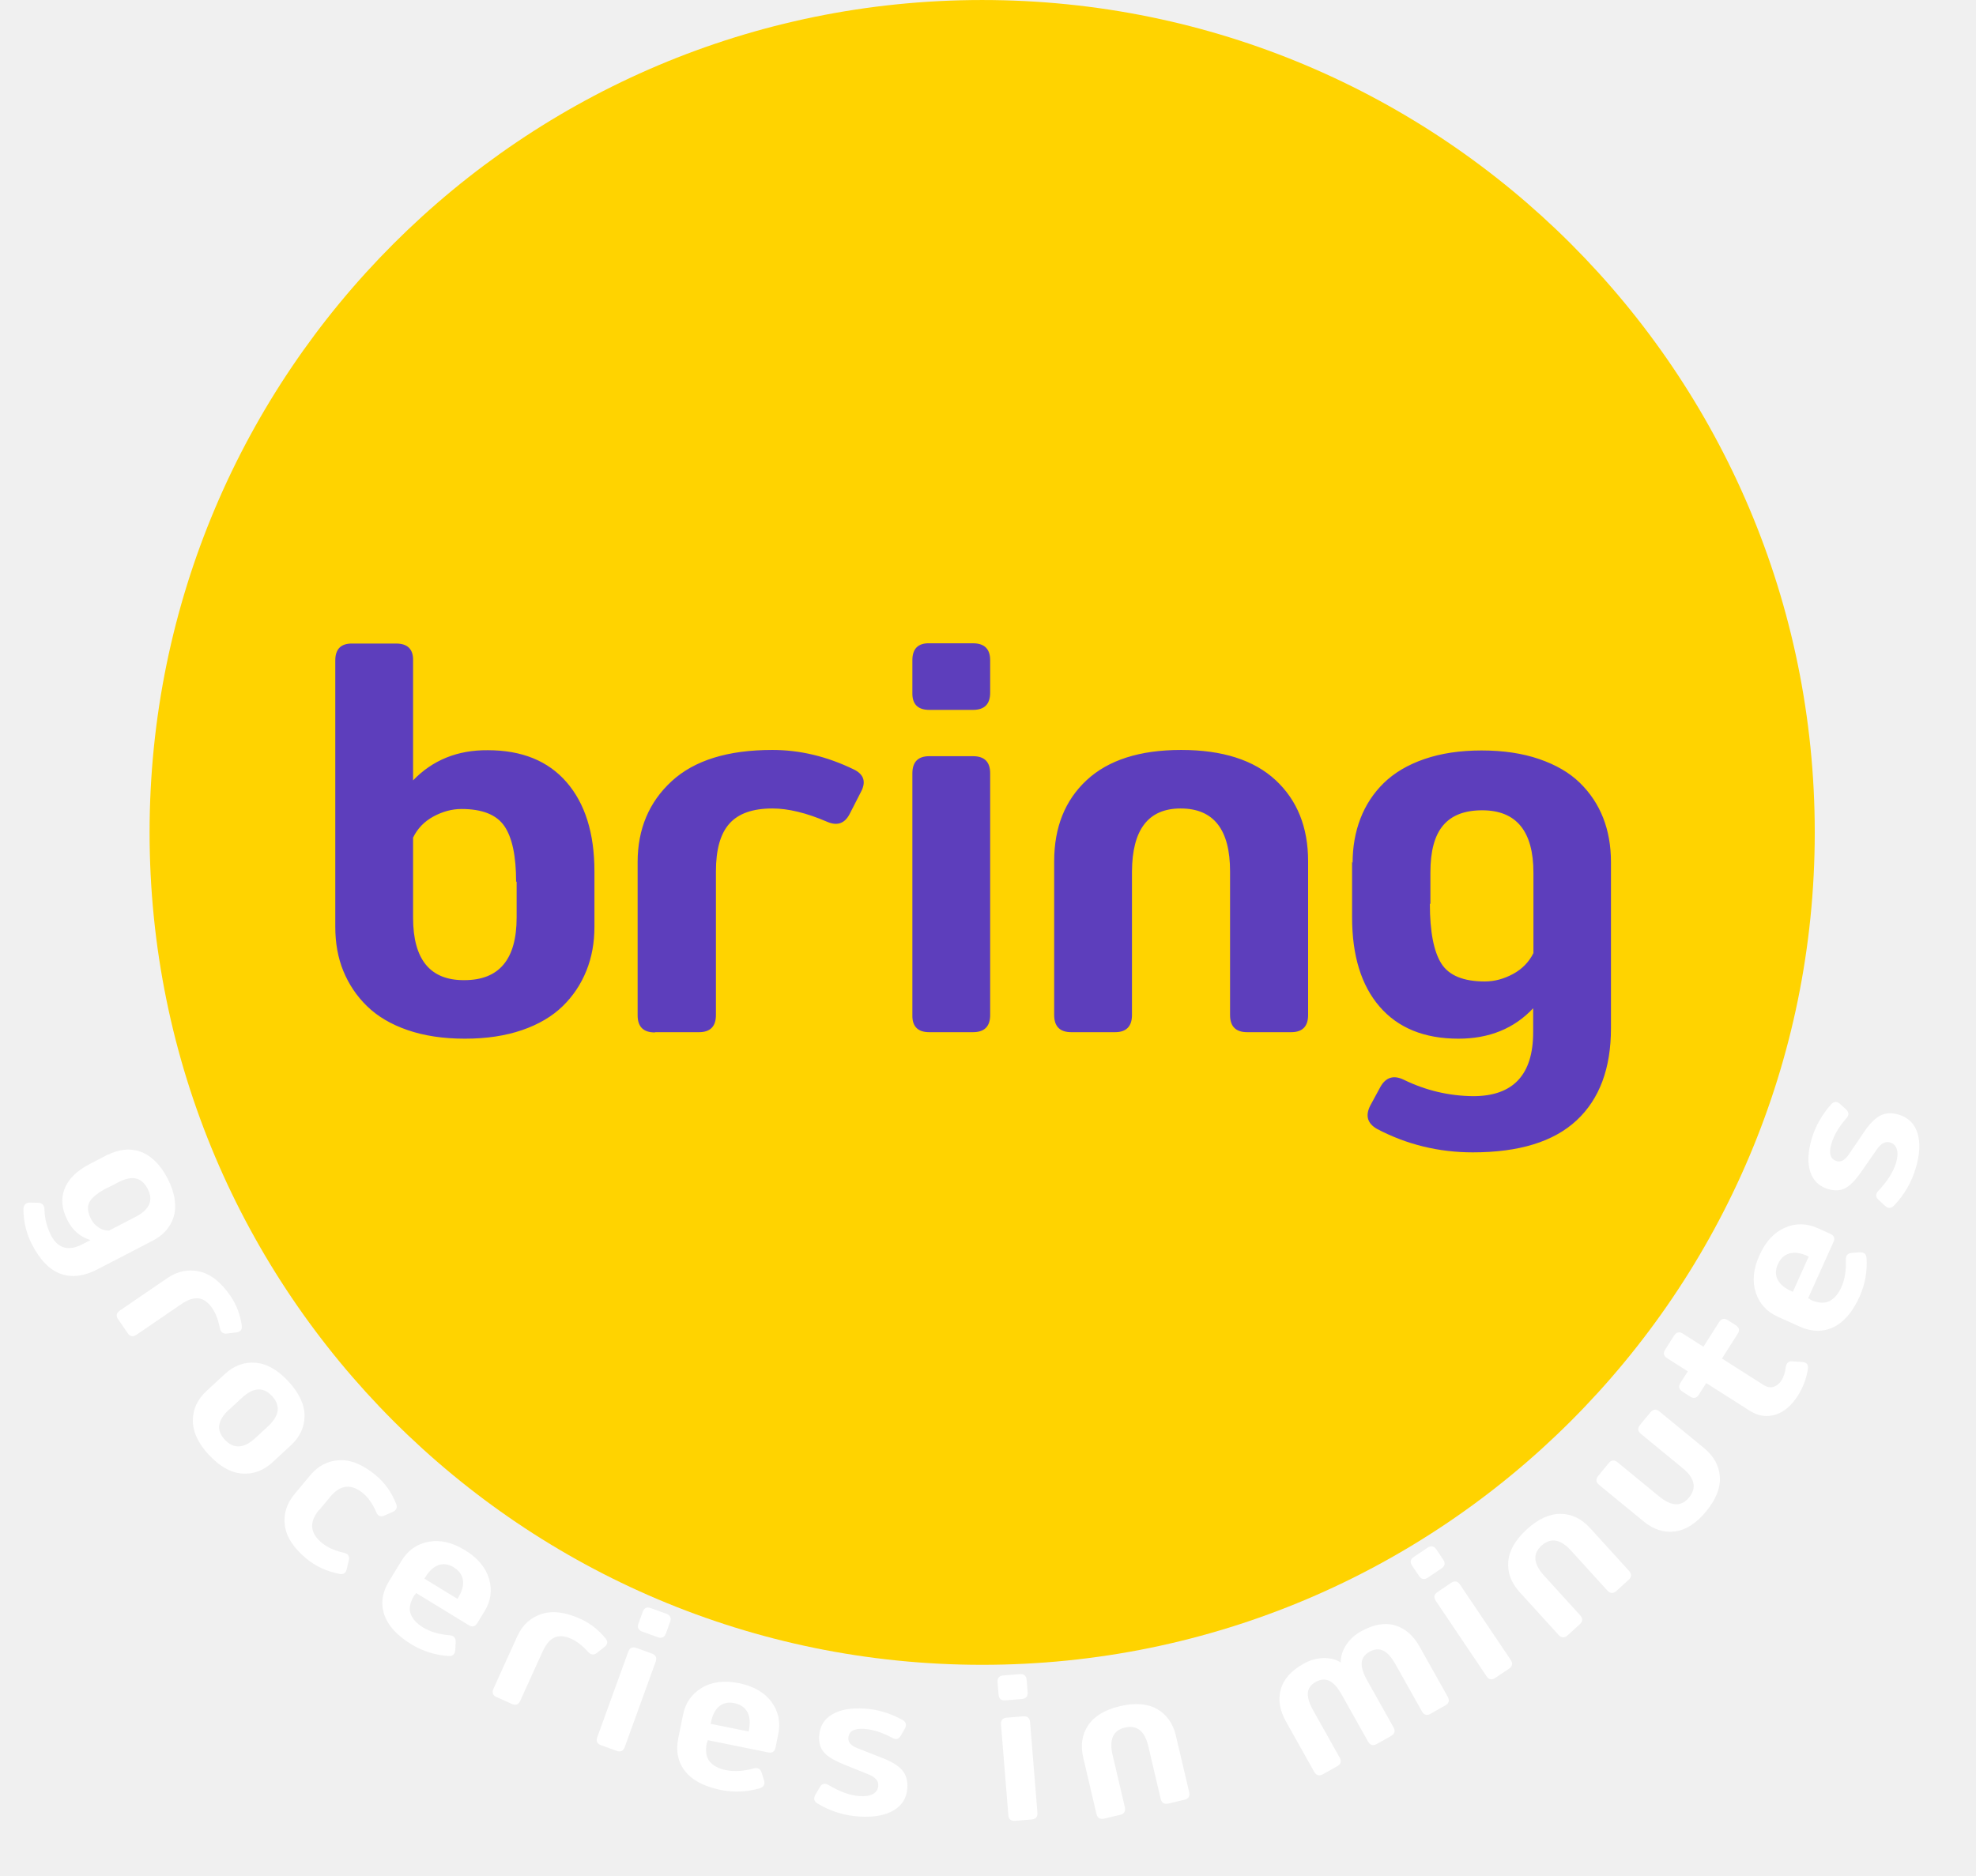
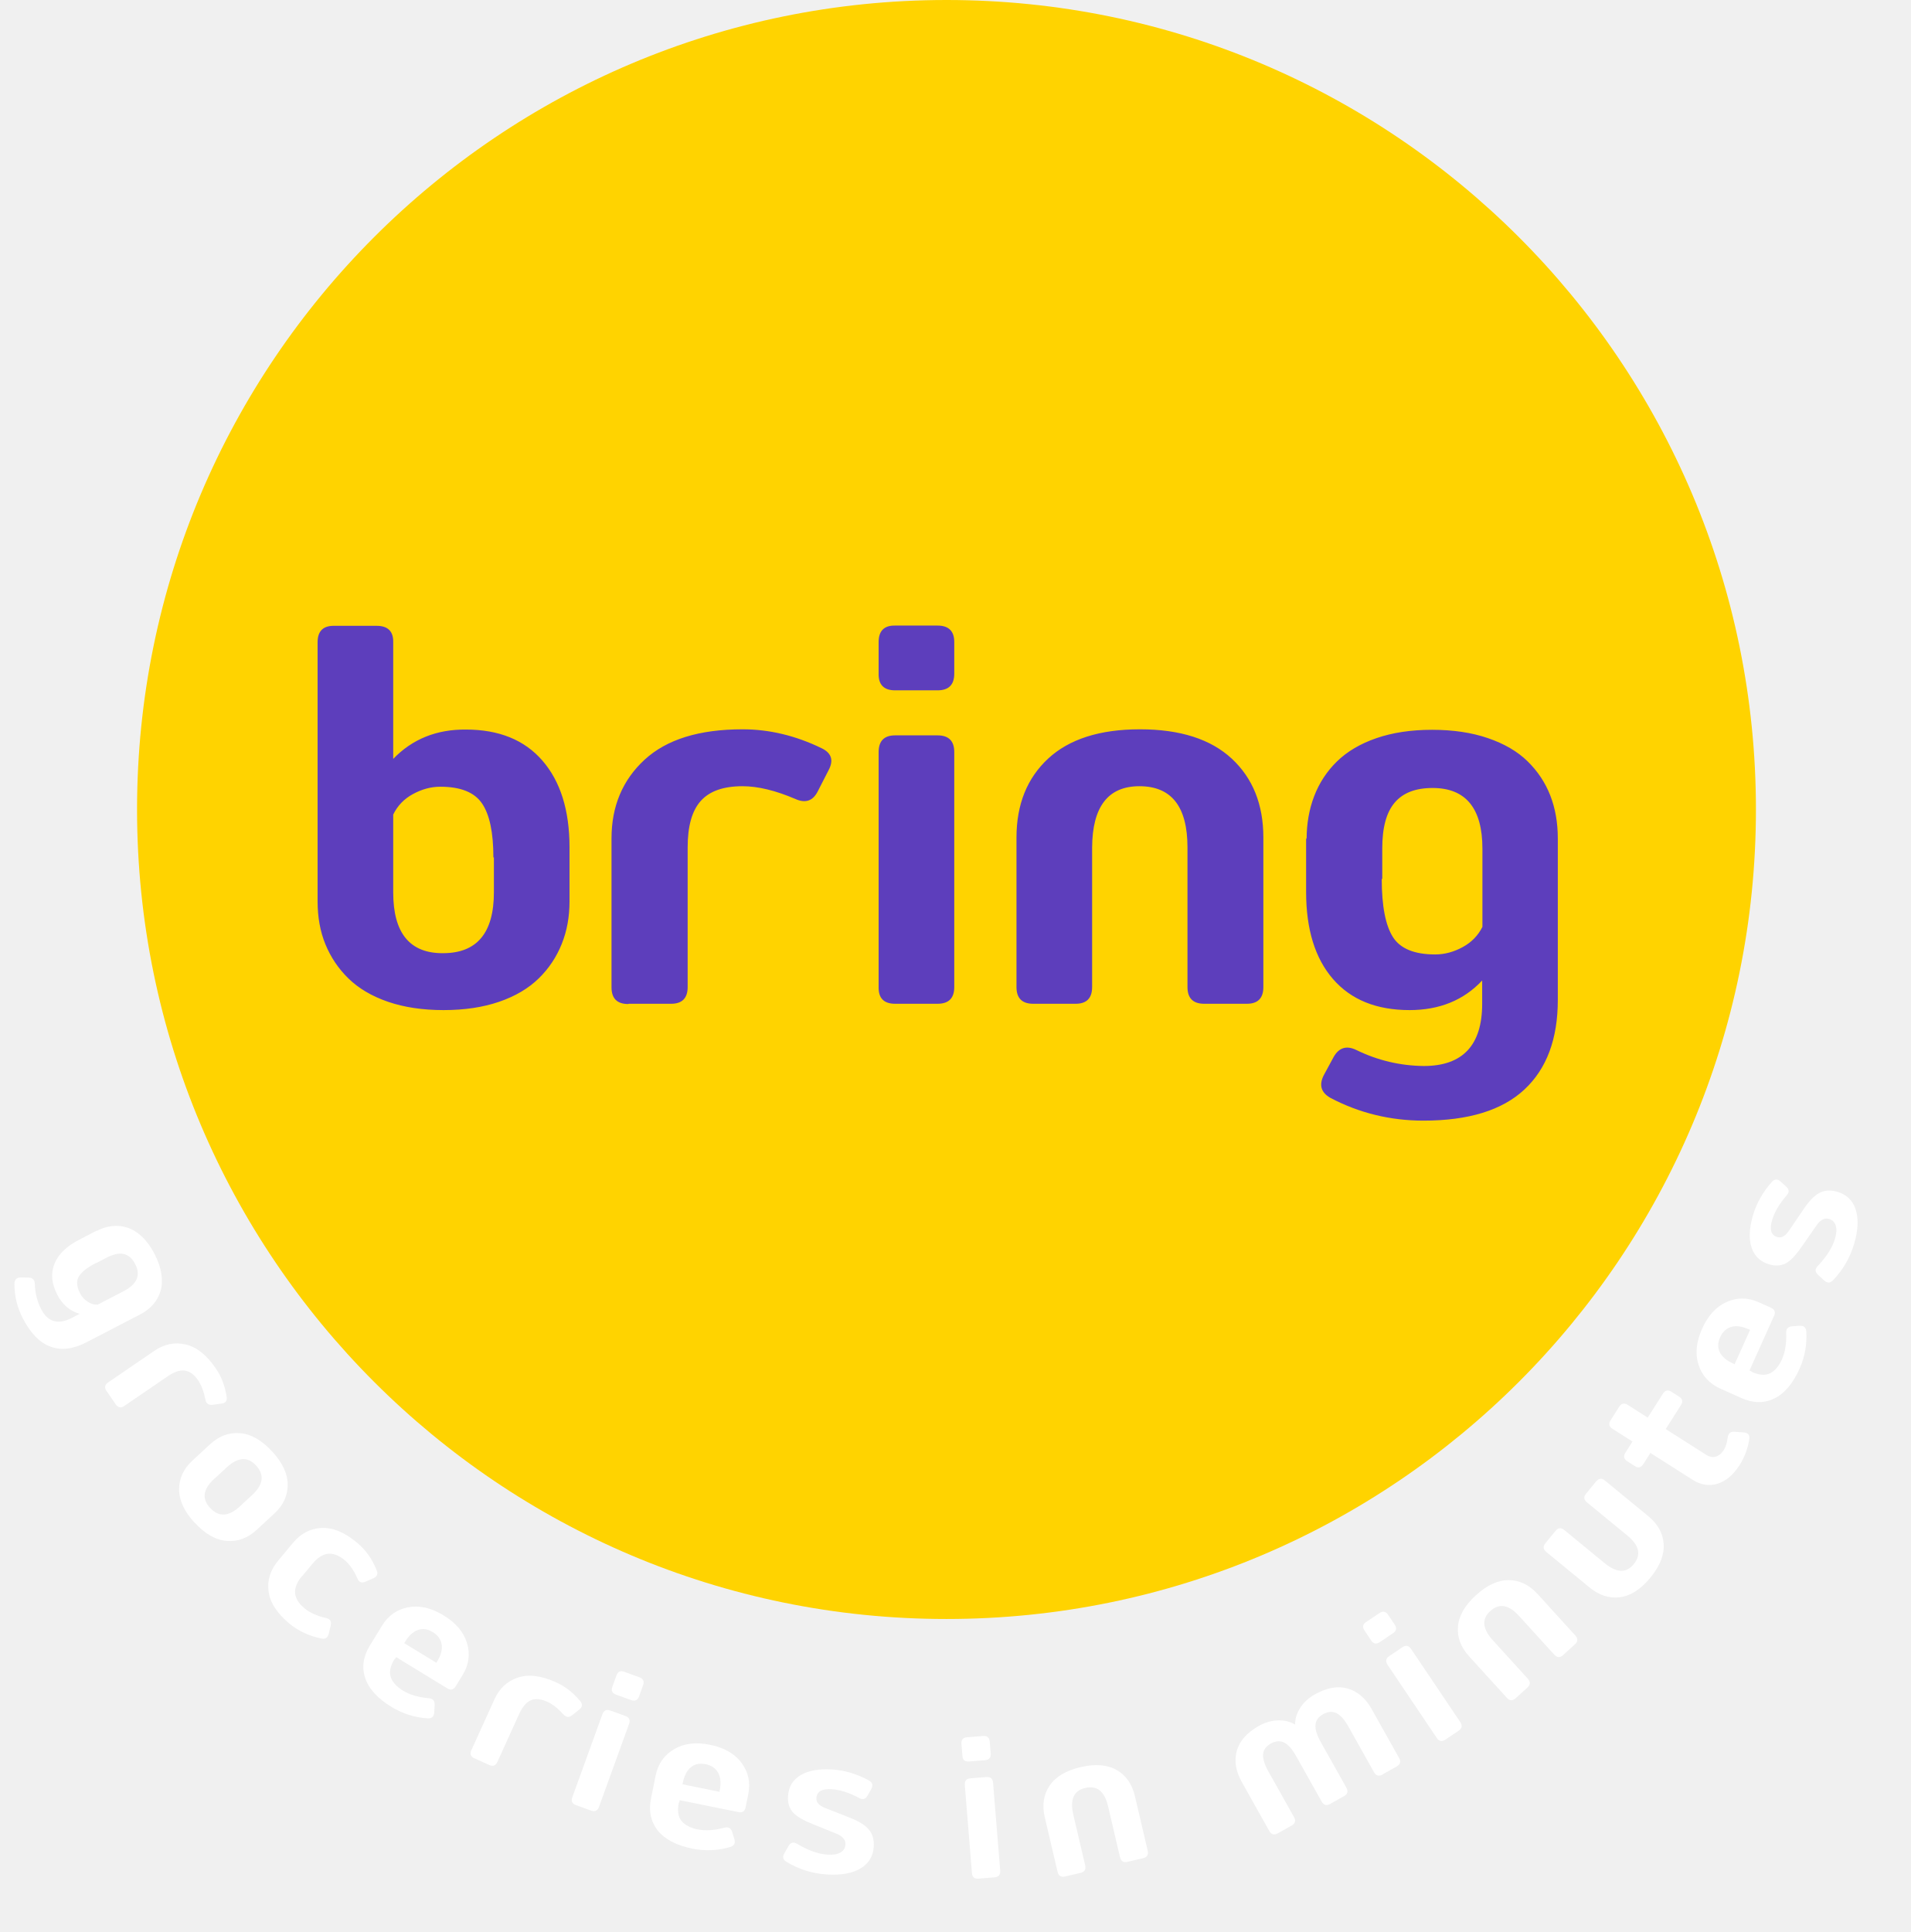
- <svg xmlns="http://www.w3.org/2000/svg" width="178" height="169" viewBox="0 0 178 169" fill="none">
-   <path d="M163.475 75.001C163.475 116.422 129.897 150.001 88.475 150.001C47.054 150.001 13.475 116.422 13.475 75.001C13.475 33.58 47.054 0.001 88.475 0.001C129.897 0.001 163.475 33.58 163.475 75.001Z" fill="#FFD300" />
-   <path d="M9.738 104.02L8.076 104.882C6.929 105.476 6.173 106.215 5.821 107.1C5.468 107.986 5.556 108.94 6.086 109.962C6.564 110.883 7.256 111.474 8.16 111.728L7.442 112.1C6.163 112.764 5.211 112.495 4.588 111.293C4.22 110.563 4.024 109.784 4.004 108.962C3.995 108.581 3.803 108.384 3.429 108.369L2.71 108.356C2.325 108.358 2.127 108.55 2.113 108.923C2.106 110.055 2.369 111.137 2.899 112.159C3.619 113.548 4.477 114.42 5.472 114.775C6.468 115.13 7.567 114.996 8.769 114.373L13.755 111.788C14.239 111.538 14.643 111.229 14.96 110.867C15.277 110.504 15.507 110.088 15.649 109.618C15.792 109.148 15.816 108.621 15.729 108.033C15.641 107.445 15.428 106.823 15.092 106.175C14.756 105.527 14.375 105.002 13.945 104.592C13.514 104.181 13.062 103.901 12.596 103.747C12.13 103.592 11.649 103.544 11.163 103.598C10.676 103.653 10.191 103.805 9.715 104.052L9.738 104.02ZM9.699 107.02L10.636 106.535C11.275 106.203 11.808 106.085 12.246 106.185C12.684 106.285 13.034 106.598 13.306 107.121C13.835 108.143 13.478 108.982 12.23 109.629L9.818 110.879C9.484 110.884 9.169 110.79 8.879 110.594C8.589 110.397 8.365 110.157 8.212 109.86C7.88 109.22 7.833 108.69 8.074 108.278C8.316 107.866 8.848 107.441 9.683 107.009L9.699 107.02Z" fill="white" />
-   <path d="M10.665 118.896L11.498 120.114C11.712 120.426 11.98 120.477 12.3 120.259L16.305 117.521C16.914 117.104 17.441 116.925 17.898 116.985C18.354 117.046 18.765 117.351 19.137 117.895C19.439 118.338 19.663 118.93 19.808 119.672C19.879 120.039 20.095 120.2 20.458 120.154L21.28 120.049C21.668 120.008 21.833 119.799 21.778 119.422C21.63 118.427 21.295 117.548 20.77 116.779C19.921 115.538 18.991 114.801 17.979 114.566C16.967 114.332 15.994 114.528 15.073 115.158L10.799 118.08C10.48 118.298 10.43 118.567 10.648 118.886L10.665 118.896Z" fill="white" />
-   <path d="M18.827 131.088C19.793 132.134 20.785 132.69 21.802 132.768C22.819 132.846 23.734 132.503 24.554 131.746L26.195 130.232C27.015 129.475 27.43 128.589 27.433 127.569C27.437 126.549 26.949 125.516 25.983 124.47C25.018 123.424 24.02 122.861 23.003 122.783C21.986 122.705 21.071 123.048 20.251 123.805L18.61 125.319C17.79 126.077 17.375 126.962 17.372 127.982C17.368 129.002 17.843 130.034 18.809 131.081L18.827 131.088ZM20.639 127.012L21.775 125.962C22.809 124.996 23.72 124.933 24.501 125.779C25.299 126.644 25.176 127.56 24.136 128.52L22.999 129.569C21.96 130.529 21.044 130.573 20.245 129.708C19.457 128.868 19.586 127.971 20.626 127.011L20.639 127.012Z" fill="white" />
-   <path d="M28.777 136.029L29.744 134.868C30.655 133.761 31.644 133.659 32.718 134.553C33.177 134.936 33.565 135.499 33.888 136.237C34.033 136.599 34.28 136.701 34.634 136.55L35.373 136.227C35.72 136.071 35.823 135.824 35.68 135.488C35.266 134.446 34.658 133.596 33.862 132.932C32.707 131.971 31.611 131.515 30.573 131.566C29.536 131.617 28.653 132.072 27.939 132.929L26.538 134.611C25.818 135.475 25.524 136.419 25.661 137.449C25.799 138.479 26.445 139.474 27.6 140.436C28.436 141.122 29.426 141.58 30.564 141.807C30.921 141.887 31.145 141.742 31.236 141.372L31.42 140.587C31.505 140.212 31.359 139.988 30.978 139.91C30.143 139.718 29.479 139.416 28.986 139.006C27.913 138.124 27.835 137.132 28.752 136.032L28.777 136.029Z" fill="white" />
-   <path d="M37.368 143.72L37.483 143.532L42.216 146.423C42.534 146.628 42.8 146.563 43.001 146.233L43.647 145.176C44.22 144.238 44.354 143.259 44.05 142.24C43.746 141.22 43.022 140.365 41.874 139.664C40.727 138.964 39.631 138.717 38.593 138.917C37.554 139.116 36.745 139.683 36.172 140.62L35.05 142.458C34.431 143.471 34.283 144.472 34.613 145.466C34.943 146.461 35.762 147.363 37.074 148.164C38.099 148.78 39.213 149.131 40.421 149.21C40.795 149.222 40.992 149.033 41.014 148.645L41.049 147.945C41.061 147.572 40.877 147.367 40.493 147.338C39.534 147.257 38.741 147.02 38.119 146.64C37.526 146.278 37.151 145.863 36.986 145.392C36.821 144.92 36.94 144.354 37.343 143.694L37.368 143.72ZM41.21 144.058L38.232 142.239L38.273 142.171C38.637 141.559 39.044 141.18 39.491 141.02C39.938 140.861 40.395 140.923 40.867 141.212C41.34 141.501 41.616 141.875 41.698 142.348C41.78 142.82 41.636 143.36 41.265 143.968L41.21 144.058Z" fill="white" />
-   <path d="M44.762 152.917L46.106 153.528C46.45 153.684 46.706 153.588 46.866 153.236L48.872 148.818C49.178 148.146 49.535 147.72 49.957 147.535C50.379 147.35 50.888 147.398 51.488 147.67C51.976 147.892 52.475 148.282 52.983 148.842C53.234 149.119 53.502 149.145 53.789 148.918L54.438 148.402C54.748 148.166 54.781 147.901 54.538 147.607C53.896 146.833 53.154 146.255 52.306 145.87C50.937 145.248 49.76 145.1 48.773 145.424C47.786 145.748 47.056 146.42 46.594 147.437L44.454 152.15C44.294 152.502 44.39 152.758 44.742 152.918L44.762 152.917Z" fill="white" />
-   <path d="M57.894 145.236L57.52 146.269C57.38 146.629 57.495 146.877 57.859 147.009L59.247 147.512C59.611 147.644 59.858 147.528 59.99 147.164L60.365 146.131C60.493 145.776 60.377 145.528 60.014 145.397L58.626 144.894C58.273 144.757 58.026 144.872 57.894 145.236ZM56.591 148.83L53.809 156.507C53.669 156.867 53.785 157.115 54.148 157.247L55.537 157.75C55.9 157.882 56.148 157.766 56.28 157.402L59.062 149.726C59.194 149.362 59.078 149.115 58.714 148.983L57.326 148.48C56.971 148.351 56.723 148.467 56.591 148.83Z" fill="white" />
-   <path d="M63.711 157.005L63.755 156.789L69.19 157.891C69.559 157.974 69.787 157.823 69.863 157.444L70.109 156.23C70.328 155.153 70.12 154.187 69.486 153.332C68.852 152.477 67.88 151.922 66.562 151.655C65.244 151.388 64.13 151.529 63.222 152.072C62.314 152.614 61.746 153.423 61.528 154.5L61.1 156.61C60.865 157.773 61.067 158.765 61.717 159.587C62.366 160.409 63.444 160.977 64.951 161.282C66.125 161.511 67.292 161.461 68.454 161.122C68.81 161.006 68.931 160.762 68.818 160.389L68.613 159.72C68.497 159.364 68.254 159.234 67.883 159.339C66.953 159.59 66.128 159.638 65.413 159.493C64.732 159.355 64.238 159.093 63.922 158.706C63.606 158.319 63.525 157.747 63.678 156.989L63.711 157.005ZM67.436 156.011L64.017 155.318L64.032 155.24C64.165 154.541 64.418 154.045 64.784 153.743C65.151 153.44 65.601 153.343 66.143 153.453C66.686 153.563 67.073 153.821 67.312 154.237C67.55 154.653 67.599 155.21 67.457 155.907L67.436 156.011Z" fill="white" />
-   <path d="M79.525 158.411L77.258 157.522C76.949 157.396 76.729 157.258 76.598 157.109C76.467 156.959 76.407 156.788 76.421 156.586C76.46 155.981 76.936 155.713 77.848 155.773C78.62 155.824 79.466 156.091 80.376 156.582C80.707 156.771 80.967 156.7 81.156 156.369L81.504 155.758C81.694 155.418 81.623 155.158 81.301 154.969C80.187 154.359 79.055 154.02 77.907 153.945C76.67 153.864 75.69 154.037 74.966 154.465C74.242 154.893 73.847 155.537 73.79 156.405C73.752 156.992 73.887 157.477 74.197 157.858C74.507 158.24 75.116 158.615 76.034 158.983L78.265 159.887C78.857 160.129 79.143 160.465 79.115 160.894C79.093 161.228 78.936 161.473 78.643 161.638C78.35 161.804 77.95 161.866 77.45 161.833C76.599 161.777 75.661 161.443 74.644 160.839C74.305 160.631 74.037 160.693 73.848 161.024L73.451 161.711C73.261 162.043 73.324 162.302 73.645 162.499C74.789 163.191 76.032 163.581 77.382 163.67C78.672 163.754 79.705 163.576 80.483 163.125C81.262 162.674 81.676 161.996 81.735 161.093C81.778 160.453 81.627 159.923 81.284 159.513C80.941 159.103 80.349 158.729 79.499 158.401L79.525 158.411Z" fill="white" />
-   <path d="M89.862 151.576L89.951 152.671C89.974 153.057 90.182 153.234 90.567 153.203L92.039 153.083C92.424 153.052 92.602 152.844 92.57 152.458L92.481 151.363C92.451 150.987 92.242 150.809 91.857 150.841L90.385 150.96C90.008 150.982 89.831 151.19 89.862 151.576ZM90.171 155.387L90.832 163.525C90.855 163.911 91.063 164.088 91.448 164.057L92.92 163.937C93.305 163.906 93.483 163.698 93.451 163.312L92.791 155.174C92.759 154.788 92.551 154.611 92.166 154.643L90.694 154.762C90.317 154.793 90.14 155.001 90.171 155.387Z" fill="white" />
-   <path d="M105.257 162.498L106.695 162.16C107.063 162.074 107.207 161.842 107.119 161.465L105.932 156.408C105.669 155.287 105.101 154.482 104.236 153.989C103.372 153.497 102.258 153.406 100.897 153.725C99.537 154.045 98.58 154.621 98.024 155.447C97.469 156.272 97.318 157.246 97.581 158.367L98.767 163.424C98.856 163.801 99.088 163.945 99.465 163.857L100.902 163.519C101.27 163.433 101.414 163.201 101.326 162.824L100.218 158.101C99.903 156.721 100.271 155.904 101.332 155.655C102.419 155.4 103.12 155.966 103.444 157.344L104.552 162.067C104.64 162.444 104.872 162.588 105.249 162.5L105.257 162.498Z" fill="white" />
-   <path d="M128.909 154.383L130.188 153.664C130.526 153.475 130.6 153.212 130.41 152.875L127.868 148.345C127.304 147.341 126.566 146.707 125.652 146.444C124.738 146.181 123.72 146.36 122.601 146.988C122.026 147.31 121.574 147.726 121.251 148.229C120.929 148.732 120.769 149.255 120.775 149.786C120.325 149.505 119.799 149.377 119.194 149.394C118.589 149.411 117.999 149.581 117.424 149.904C116.305 150.532 115.622 151.308 115.371 152.225C115.12 153.142 115.276 154.103 115.839 155.107L118.382 159.636C118.571 159.974 118.834 160.048 119.172 159.858L120.459 159.136C120.789 158.951 120.863 158.687 120.673 158.35L118.299 154.119C117.946 153.491 117.783 152.967 117.81 152.549C117.838 152.131 118.073 151.797 118.518 151.547C118.97 151.293 119.386 151.262 119.765 151.452C120.144 151.642 120.506 152.054 120.859 152.683L123.233 156.913C123.423 157.25 123.686 157.324 124.023 157.135L125.311 156.412C125.64 156.227 125.714 155.964 125.525 155.627L123.15 151.396C122.797 150.768 122.635 150.244 122.662 149.826C122.689 149.408 122.925 149.074 123.369 148.824C123.822 148.57 124.237 148.539 124.616 148.729C124.995 148.919 125.357 149.331 125.71 149.959L128.085 154.19C128.274 154.527 128.537 154.601 128.875 154.412L128.909 154.383Z" fill="white" />
-   <path d="M127.208 141.072L127.821 141.983C128.03 142.309 128.298 142.361 128.619 142.146L129.844 141.321C130.165 141.105 130.217 140.837 130.001 140.516L129.388 139.605C129.177 139.291 128.909 139.239 128.588 139.454L127.363 140.279C127.044 140.483 126.992 140.751 127.208 141.072ZM129.342 144.244L133.901 151.018C134.109 151.344 134.378 151.396 134.698 151.18L135.923 150.356C136.244 150.14 136.297 149.871 136.081 149.551L131.522 142.777C131.307 142.456 131.038 142.403 130.717 142.619L129.492 143.443C129.179 143.654 129.126 143.923 129.342 144.244Z" fill="white" />
-   <path d="M145.615 143.338L146.708 142.344C146.987 142.09 147 141.817 146.74 141.531L143.244 137.689C142.47 136.837 141.581 136.409 140.586 136.399C139.591 136.39 138.574 136.852 137.54 137.792C136.507 138.733 135.951 139.702 135.866 140.693C135.782 141.685 136.124 142.609 136.899 143.461L140.394 147.303C140.655 147.589 140.928 147.602 141.214 147.342L142.306 146.348C142.586 146.094 142.599 145.821 142.338 145.535L139.074 141.946C138.128 140.894 138.052 140 138.858 139.267C139.684 138.516 140.572 138.67 141.525 139.716L144.789 143.305C145.05 143.591 145.323 143.604 145.609 143.344L145.615 143.338Z" fill="white" />
-   <path d="M148.677 127.241L147.74 128.382C147.495 128.681 147.522 128.953 147.821 129.198L151.564 132.271C152.665 133.174 152.864 134.054 152.156 134.916C151.466 135.771 150.57 135.741 149.462 134.832L145.719 131.76C145.425 131.508 145.153 131.534 144.908 131.833L143.971 132.975C143.726 133.274 143.753 133.546 144.052 133.791L148.053 137.075C148.943 137.806 149.885 138.113 150.878 137.984C151.871 137.855 152.81 137.25 153.697 136.17C154.583 135.09 154.993 134.05 154.926 133.051C154.859 132.052 154.381 131.194 153.491 130.463L149.489 127.179C149.196 126.927 148.924 126.954 148.678 127.253L148.677 127.241Z" fill="white" />
-   <path d="M151.551 125.385L152.248 125.829C152.562 126.039 152.829 125.98 153.037 125.654L153.698 124.615L157.605 127.102C158.369 127.588 159.147 127.708 159.927 127.464C160.707 127.221 161.387 126.643 161.967 125.731C162.432 124.985 162.732 124.186 162.86 123.33C162.915 122.948 162.742 122.745 162.335 122.715L161.487 122.655C161.123 122.621 160.915 122.801 160.86 123.183C160.802 123.667 160.674 124.064 160.476 124.376C160.287 124.672 160.05 124.865 159.764 124.954C159.478 125.043 159.172 124.984 158.853 124.781L155.116 122.403L156.526 120.186C156.737 119.872 156.677 119.605 156.351 119.397L155.654 118.954C155.333 118.739 155.066 118.798 154.858 119.124L153.447 121.341L151.593 120.162C151.275 119.959 151.008 120.018 150.8 120.345L150.007 121.59C149.797 121.905 149.856 122.171 150.183 122.379L152.037 123.559L151.376 124.597C151.173 124.916 151.232 125.183 151.559 125.39L151.551 125.385Z" fill="white" />
-   <path d="M163.079 117.066L162.878 116.976L165.153 111.918C165.316 111.577 165.218 111.321 164.866 111.163L163.736 110.655C162.733 110.204 161.746 110.194 160.772 110.623C159.798 111.053 159.042 111.879 158.49 113.105C157.939 114.331 157.831 115.449 158.16 116.455C158.488 117.46 159.152 118.192 160.154 118.642L162.118 119.525C163.2 120.012 164.212 120.033 165.157 119.581C166.102 119.129 166.894 118.204 167.525 116.801C168.007 115.707 168.216 114.558 168.142 113.349C168.107 112.977 167.896 112.805 167.507 112.832L166.809 112.885C166.437 112.92 166.257 113.128 166.276 113.512C166.316 114.475 166.18 115.291 165.881 115.956C165.597 116.589 165.232 117.013 164.785 117.236C164.338 117.459 163.762 117.412 163.056 117.095L163.079 117.066ZM162.932 113.213L161.501 116.396L161.429 116.363C160.776 116.079 160.348 115.723 160.134 115.299C159.92 114.875 159.925 114.415 160.152 113.91C160.379 113.405 160.716 113.084 161.174 112.943C161.633 112.803 162.187 112.878 162.836 113.17L162.932 113.213Z" fill="white" />
-   <path d="M167.918 101.989L166.552 104.005C166.362 104.278 166.179 104.463 166.004 104.558C165.829 104.653 165.649 104.673 165.455 104.615C164.874 104.443 164.717 103.921 164.976 103.044C165.195 102.302 165.642 101.536 166.321 100.756C166.578 100.475 166.566 100.205 166.285 99.948L165.765 99.474C165.475 99.214 165.206 99.226 164.951 99.499C164.111 100.451 163.532 101.481 163.205 102.585C162.854 103.773 162.808 104.768 163.066 105.568C163.324 106.368 163.865 106.895 164.7 107.141C165.264 107.308 165.767 107.283 166.207 107.065C166.647 106.846 167.147 106.334 167.709 105.52L169.081 103.542C169.447 103.018 169.837 102.813 170.25 102.935C170.571 103.029 170.775 103.237 170.873 103.559C170.97 103.881 170.942 104.285 170.8 104.765C170.558 105.583 170.026 106.424 169.213 107.284C168.936 107.569 168.937 107.844 169.218 108.101L169.801 108.64C170.083 108.897 170.35 108.894 170.613 108.623C171.539 107.66 172.193 106.533 172.577 105.235C172.943 103.996 172.996 102.949 172.727 102.09C172.458 101.232 171.889 100.679 171.021 100.422C170.405 100.24 169.856 100.27 169.38 100.515C168.905 100.759 168.41 101.254 167.902 102.012L167.918 101.989Z" fill="white" />
-   <path d="M53.547 83.484V78.516C53.547 75.07 52.703 72.398 51.039 70.477C49.375 68.555 47.008 67.594 43.938 67.594C41.219 67.57 38.969 68.484 37.211 70.312V59.508C37.234 58.5 36.719 57.984 35.688 57.984H31.75C30.719 57.961 30.203 58.477 30.203 59.508V83.508C30.203 84.961 30.438 86.297 30.93 87.492C31.422 88.688 32.125 89.742 33.062 90.656C34 91.57 35.219 92.297 36.719 92.812C38.219 93.328 39.93 93.586 41.875 93.586C43.82 93.586 45.531 93.328 47.031 92.812C48.531 92.297 49.75 91.57 50.688 90.656C51.625 89.742 52.328 88.688 52.82 87.469C53.312 86.25 53.547 84.938 53.547 83.508V83.484ZM46.539 79.43V82.664C46.539 86.438 44.969 88.312 41.828 88.312C38.758 88.336 37.211 86.461 37.211 82.688V75.469C37.609 74.648 38.219 74.016 39.039 73.57C39.859 73.125 40.703 72.891 41.57 72.891C43.445 72.891 44.734 73.406 45.438 74.438C46.141 75.469 46.492 77.133 46.492 79.453L46.539 79.43ZM59.031 93H62.969C63.977 93 64.492 92.484 64.492 91.453V78.516C64.492 76.547 64.891 75.117 65.711 74.203C66.531 73.289 67.82 72.844 69.578 72.844C71.008 72.844 72.648 73.242 74.5 74.039C75.414 74.438 76.094 74.203 76.539 73.336L77.547 71.367C78.039 70.453 77.828 69.773 76.914 69.328C74.5 68.156 72.062 67.57 69.578 67.57C65.57 67.57 62.547 68.508 60.508 70.383C58.469 72.258 57.438 74.695 57.438 77.672V91.477C57.438 92.508 57.953 93.023 58.984 93.023L59.031 93ZM82.188 59.484V62.414C82.164 63.445 82.68 63.961 83.711 63.961H87.648C88.68 63.961 89.195 63.445 89.195 62.414V59.484C89.195 58.477 88.68 57.961 87.648 57.961H83.711C82.703 57.938 82.188 58.453 82.188 59.484ZM82.188 69.68V91.453C82.164 92.484 82.68 93 83.711 93H87.648C88.68 93 89.195 92.484 89.195 91.453V69.68C89.195 68.648 88.68 68.133 87.648 68.133H83.711C82.703 68.133 82.188 68.648 82.188 69.68ZM112.375 93H116.312C117.32 93 117.836 92.484 117.836 91.453V77.602C117.836 74.531 116.852 72.094 114.906 70.289C112.961 68.484 110.125 67.57 106.398 67.57C102.672 67.57 99.836 68.484 97.891 70.289C95.945 72.094 94.961 74.531 94.961 77.602V91.453C94.961 92.484 95.477 93 96.508 93H100.445C101.453 93 101.969 92.484 101.969 91.453V78.516C101.992 74.742 103.445 72.844 106.352 72.844C109.328 72.844 110.805 74.742 110.805 78.516V91.453C110.805 92.484 111.32 93 112.352 93H112.375ZM121.797 77.648V82.641C121.797 86.086 122.617 88.781 124.281 90.703C125.945 92.625 128.312 93.586 131.383 93.586C134.148 93.586 136.398 92.672 138.109 90.844V93C138.109 96.844 136.305 98.766 132.695 98.766C130.516 98.742 128.43 98.25 126.461 97.289C125.547 96.844 124.844 97.055 124.352 97.922L123.438 99.609C122.969 100.523 123.18 101.227 124.047 101.719C126.719 103.125 129.602 103.828 132.672 103.828C136.844 103.828 139.961 102.867 142.023 100.945C144.086 99.023 145.117 96.258 145.117 92.648V77.672C145.117 76.219 144.883 74.883 144.414 73.688C143.945 72.492 143.242 71.438 142.305 70.523C141.367 69.609 140.148 68.906 138.648 68.391C137.148 67.875 135.414 67.617 133.469 67.617C131.523 67.617 129.812 67.875 128.312 68.391C126.812 68.906 125.594 69.633 124.656 70.547C123.719 71.461 123.016 72.539 122.547 73.758C122.078 74.977 121.844 76.312 121.844 77.742L121.797 77.648ZM128.852 81.422V78.609C128.852 76.688 129.227 75.281 130 74.367C130.773 73.453 131.945 73.008 133.516 73.008C136.586 73.008 138.133 74.883 138.133 78.633V85.875C137.734 86.672 137.125 87.305 136.305 87.75C135.484 88.195 134.641 88.43 133.75 88.43C131.828 88.43 130.516 87.891 129.836 86.812C129.156 85.734 128.805 83.953 128.805 81.445L128.852 81.422Z" fill="#5D3EBC" />
+ <svg xmlns="http://www.w3.org/2000/svg" width="177" height="179" viewBox="0 0 177 179" fill="none">
+   <path d="M162.699 75C162.699 116.421 129.12 150 87.699 150C46.278 150 12.699 116.421 12.699 75C12.699 33.579 46.278 0 87.699 0C129.12 0 162.699 33.579 162.699 75Z" fill="#FFD300" />
+   <path d="M8.962 114.019L7.3 114.881C6.152 115.475 5.397 116.214 5.044 117.099C4.691 117.985 4.78 118.939 5.31 119.961C5.787 120.882 6.48 121.473 7.384 121.727L6.666 122.1C5.386 122.763 4.435 122.494 3.812 121.292C3.443 120.562 3.247 119.783 3.228 118.962C3.218 118.58 3.026 118.383 2.653 118.369L1.933 118.355C1.548 118.357 1.35 118.549 1.336 118.922C1.329 120.055 1.592 121.136 2.122 122.158C2.842 123.547 3.7 124.419 4.696 124.774C5.692 125.129 6.79 124.995 7.992 124.372L12.978 121.787C13.462 121.537 13.866 121.228 14.183 120.866C14.501 120.503 14.73 120.087 14.873 119.617C15.015 119.148 15.039 118.62 14.952 118.032C14.865 117.444 14.651 116.822 14.316 116.174C13.98 115.526 13.599 115.001 13.168 114.591C12.738 114.181 12.286 113.9 11.819 113.746C11.353 113.591 10.873 113.543 10.386 113.598C9.9 113.652 9.414 113.804 8.938 114.051L8.962 114.019ZM8.923 117.019L9.859 116.534C10.499 116.202 11.032 116.084 11.47 116.184C11.908 116.284 12.258 116.597 12.529 117.12C13.059 118.142 12.701 118.981 11.453 119.628L9.042 120.878C8.708 120.883 8.392 120.789 8.102 120.593C7.812 120.396 7.589 120.156 7.435 119.859C7.103 119.22 7.056 118.69 7.298 118.277C7.54 117.865 8.072 117.441 8.907 117.008L8.923 117.019Z" fill="white" />
+   <path d="M9.888 128.895L10.722 130.114C10.935 130.426 11.204 130.476 11.523 130.258L15.528 127.52C16.138 127.103 16.665 126.924 17.121 126.985C17.578 127.045 17.988 127.35 18.36 127.894C18.663 128.337 18.887 128.929 19.032 129.671C19.102 130.038 19.319 130.199 19.681 130.153L20.504 130.049C20.891 130.007 21.057 129.798 21.001 129.421C20.853 128.426 20.519 127.547 19.993 126.778C19.145 125.537 18.215 124.8 17.203 124.565C16.191 124.331 15.218 124.527 14.296 125.157L10.023 128.079C9.704 128.297 9.653 128.566 9.871 128.885L9.888 128.895Z" fill="white" />
+   <path d="M18.051 141.087C19.017 142.133 20.008 142.689 21.025 142.767C22.042 142.845 22.958 142.502 23.778 141.745L25.418 140.231C26.238 139.474 26.653 138.588 26.657 137.568C26.66 136.549 26.173 135.515 25.207 134.469C24.241 133.423 23.244 132.86 22.227 132.782C21.21 132.705 20.294 133.047 19.474 133.804L17.834 135.319C17.014 136.076 16.599 136.961 16.595 137.981C16.592 139.001 17.067 140.034 18.032 141.08L18.051 141.087ZM19.862 137.011L20.999 135.961C22.032 134.995 22.943 134.932 23.724 135.778C24.523 136.643 24.399 137.559 23.359 138.519L22.223 139.568C21.183 140.528 20.267 140.572 19.468 139.707C18.681 138.867 18.81 137.97 19.85 137.01L19.862 137.011Z" fill="white" />
+   <path d="M28 146.028L28.968 144.867C29.878 143.761 30.867 143.658 31.941 144.552C32.4 144.935 32.789 145.499 33.112 146.237C33.257 146.598 33.503 146.7 33.858 146.549L34.596 146.226C34.944 146.07 35.046 145.823 34.903 145.487C34.49 144.445 33.882 143.595 33.085 142.932C31.93 141.97 30.834 141.514 29.797 141.565C28.759 141.616 27.877 142.071 27.163 142.928L25.762 144.61C25.042 145.474 24.747 146.419 24.885 147.448C25.022 148.478 25.668 149.474 26.823 150.436C27.66 151.121 28.65 151.58 29.788 151.807C30.144 151.886 30.368 151.741 30.459 151.371L30.644 150.587C30.728 150.211 30.583 149.987 30.201 149.909C29.366 149.717 28.702 149.416 28.209 149.005C27.137 148.123 27.059 147.132 27.976 146.031L28 146.028Z" fill="white" />
+   <path d="M36.592 153.719L36.706 153.532L41.439 156.422C41.757 156.627 42.023 156.563 42.225 156.232L42.871 155.175C43.443 154.237 43.578 153.259 43.274 152.239C42.97 151.219 42.245 150.365 41.098 149.664C39.95 148.963 38.855 148.716 37.816 148.916C36.777 149.116 35.968 149.682 35.395 150.62L34.273 152.457C33.654 153.47 33.507 154.471 33.836 155.465C34.166 156.46 34.985 157.362 36.298 158.163C37.322 158.779 38.437 159.13 39.645 159.209C40.019 159.221 40.216 159.032 40.237 158.644L40.273 157.945C40.285 157.571 40.101 157.366 39.717 157.337C38.757 157.256 37.965 157.019 37.342 156.639C36.75 156.277 36.375 155.862 36.209 155.391C36.044 154.919 36.163 154.353 36.566 153.693L36.592 153.719ZM40.433 154.057L37.455 152.238L37.496 152.171C37.86 151.558 38.267 151.179 38.715 151.02C39.162 150.86 39.618 150.923 40.091 151.211C40.563 151.5 40.839 151.874 40.921 152.347C41.004 152.819 40.859 153.359 40.488 153.967L40.433 154.057Z" fill="white" />
+   <path d="M43.985 162.917L45.33 163.527C45.674 163.683 45.93 163.587 46.09 163.235L48.096 158.818C48.401 158.145 48.759 157.719 49.181 157.534C49.602 157.349 50.111 157.397 50.712 157.669C51.2 157.891 51.698 158.282 52.207 158.841C52.457 159.119 52.726 159.144 53.012 158.917L53.661 158.401C53.971 158.165 54.005 157.9 53.762 157.607C53.119 156.832 52.378 156.254 51.529 155.869C50.161 155.248 48.983 155.099 47.996 155.423C47.009 155.747 46.279 156.419 45.818 157.436L43.677 162.149C43.517 162.501 43.614 162.757 43.966 162.917L43.985 162.917Z" fill="white" />
+   <path d="M57.117 155.235L56.743 156.268C56.603 156.629 56.719 156.876 57.082 157.008L58.471 157.511C58.834 157.643 59.082 157.527 59.214 157.163L59.588 156.131C59.717 155.775 59.601 155.528 59.237 155.396L57.849 154.893C57.497 154.756 57.249 154.872 57.117 155.235ZM55.815 158.83L53.032 166.506C52.892 166.867 53.008 167.114 53.372 167.246L54.76 167.749C55.124 167.881 55.371 167.765 55.503 167.401L58.285 159.725C58.417 159.361 58.301 159.114 57.938 158.982L56.549 158.479C56.194 158.35 55.946 158.466 55.815 158.83Z" fill="white" />
+   <path d="M62.934 167.004L62.978 166.788L68.413 167.89C68.782 167.973 69.01 167.822 69.087 167.443L69.333 166.229C69.551 165.152 69.343 164.186 68.709 163.331C68.076 162.477 67.103 161.921 65.785 161.654C64.467 161.387 63.353 161.529 62.445 162.071C61.537 162.613 60.97 163.422 60.752 164.499L60.324 166.609C60.088 167.772 60.291 168.764 60.94 169.586C61.59 170.408 62.667 170.976 64.175 171.282C65.348 171.51 66.515 171.46 67.678 171.122C68.033 171.005 68.154 170.761 68.042 170.388L67.837 169.719C67.72 169.363 67.478 169.234 67.107 169.338C66.177 169.589 65.351 169.637 64.636 169.492C63.956 169.354 63.462 169.092 63.145 168.706C62.829 168.319 62.748 167.746 62.902 166.988L62.934 167.004ZM66.66 166.01L63.24 165.317L63.256 165.239C63.389 164.54 63.642 164.044 64.008 163.742C64.374 163.439 64.824 163.342 65.367 163.452C65.909 163.562 66.297 163.82 66.535 164.236C66.774 164.652 66.822 165.209 66.681 165.907L66.66 166.01Z" fill="white" />
+   <path d="M78.748 168.41L76.481 167.521C76.172 167.395 75.952 167.258 75.821 167.108C75.69 166.959 75.631 166.787 75.644 166.586C75.684 165.98 76.159 165.712 77.072 165.772C77.843 165.823 78.689 166.09 79.599 166.581C79.93 166.77 80.19 166.699 80.379 166.368L80.728 165.757C80.918 165.417 80.847 165.157 80.524 164.968C79.41 164.358 78.279 164.019 77.13 163.944C75.893 163.863 74.913 164.036 74.189 164.464C73.465 164.892 73.071 165.536 73.014 166.404C72.975 166.992 73.111 167.476 73.42 167.858C73.73 168.239 74.339 168.614 75.258 168.982L77.488 169.886C78.08 170.128 78.367 170.464 78.338 170.894C78.316 171.227 78.159 171.472 77.867 171.638C77.574 171.803 77.174 171.865 76.674 171.832C75.823 171.776 74.885 171.442 73.868 170.838C73.529 170.63 73.26 170.692 73.071 171.023L72.674 171.711C72.485 172.042 72.547 172.301 72.869 172.498C74.013 173.19 75.255 173.58 76.606 173.669C77.895 173.753 78.928 173.575 79.707 173.124C80.485 172.673 80.9 171.995 80.959 171.092C81.001 170.452 80.851 169.922 80.508 169.512C80.165 169.102 79.573 168.729 78.722 168.4L78.748 168.41Z" fill="white" />
+   <path d="M89.085 161.575L89.174 162.67C89.197 163.056 89.405 163.233 89.791 163.202L91.262 163.083C91.648 163.051 91.825 162.843 91.794 162.457L91.705 161.362C91.674 160.986 91.466 160.809 91.08 160.84L89.609 160.959C89.231 160.981 89.054 161.19 89.085 161.575ZM89.395 165.386L90.055 173.524C90.078 173.91 90.286 174.087 90.672 174.056L92.144 173.936C92.529 173.905 92.706 173.697 92.675 173.311L92.014 165.173C91.983 164.788 91.774 164.611 91.389 164.642L89.917 164.761C89.541 164.792 89.364 165 89.395 165.386Z" fill="white" />
+   <path d="M104.481 172.497L105.918 172.16C106.286 172.073 106.43 171.841 106.342 171.464L105.156 166.407C104.893 165.286 104.325 164.481 103.46 163.988C102.595 163.496 101.481 163.405 100.121 163.725C98.76 164.044 97.803 164.62 97.248 165.446C96.692 166.271 96.541 167.246 96.804 168.367L97.991 173.424C98.079 173.8 98.311 173.944 98.688 173.856L100.126 173.519C100.493 173.432 100.638 173.2 100.549 172.823L99.441 168.1C99.126 166.72 99.494 165.903 100.555 165.654C101.642 165.399 102.344 165.966 102.667 167.343L103.775 172.067C103.863 172.443 104.096 172.587 104.472 172.499L104.481 172.497Z" fill="white" />
+   <path d="M128.132 164.382L129.412 163.664C129.749 163.474 129.823 163.211 129.634 162.874L127.091 158.344C126.528 157.34 125.789 156.707 124.875 156.443C123.962 156.18 122.943 156.359 121.824 156.987C121.249 157.31 120.797 157.725 120.475 158.228C120.153 158.731 119.993 159.255 119.999 159.786C119.548 159.504 119.023 159.376 118.417 159.393C117.812 159.41 117.222 159.58 116.647 159.903C115.529 160.531 114.846 161.307 114.594 162.224C114.343 163.141 114.499 164.102 115.063 165.106L117.605 169.636C117.795 169.973 118.058 170.047 118.395 169.857L119.683 169.135C120.012 168.95 120.086 168.686 119.897 168.349L117.522 164.119C117.169 163.49 117.007 162.967 117.034 162.548C117.061 162.13 117.297 161.796 117.741 161.546C118.194 161.293 118.609 161.261 118.988 161.451C119.367 161.642 119.729 162.053 120.082 162.682L122.457 166.912C122.646 167.25 122.909 167.324 123.246 167.134L124.534 166.412C124.864 166.227 124.938 165.963 124.748 165.626L122.374 161.395C122.021 160.767 121.858 160.244 121.885 159.825C121.913 159.407 122.148 159.073 122.593 158.823C123.045 158.569 123.461 158.538 123.84 158.728C124.219 158.919 124.581 159.33 124.934 159.959L127.308 164.189C127.497 164.526 127.761 164.6 128.098 164.411L128.132 164.382Z" fill="white" />
+   <path d="M126.431 151.071L127.045 151.982C127.253 152.308 127.522 152.361 127.842 152.145L129.067 151.32C129.388 151.104 129.441 150.836 129.225 150.515L128.611 149.604C128.4 149.29 128.132 149.238 127.811 149.454L126.586 150.278C126.268 150.482 126.215 150.75 126.431 151.071ZM128.566 154.243L133.124 161.017C133.333 161.343 133.601 161.395 133.922 161.179L135.147 160.355C135.468 160.139 135.52 159.871 135.304 159.55L130.746 152.776C130.53 152.455 130.262 152.402 129.941 152.618L128.716 153.443C128.402 153.654 128.35 153.922 128.566 154.243Z" fill="white" />
+   <path d="M144.839 153.337L145.931 152.344C146.211 152.089 146.223 151.816 145.963 151.53L142.468 147.688C141.693 146.836 140.805 146.408 139.81 146.399C138.815 146.389 137.798 146.851 136.764 147.791C135.73 148.732 135.174 149.701 135.09 150.692C135.006 151.684 135.348 152.608 136.123 153.46L139.618 157.302C139.878 157.589 140.151 157.601 140.437 157.341L141.53 156.348C141.809 156.093 141.822 155.82 141.562 155.534L138.297 151.945C137.351 150.893 137.275 149.999 138.082 149.266C138.907 148.515 139.796 148.669 140.748 149.716L144.013 153.304C144.273 153.59 144.546 153.603 144.832 153.343L144.839 153.337Z" fill="white" />
+   <path d="M147.901 137.24L146.964 138.381C146.718 138.68 146.745 138.952 147.044 139.198L150.788 142.27C151.888 143.173 152.087 144.053 151.379 144.916C150.689 145.77 149.793 145.74 148.686 144.831L144.942 141.759C144.649 141.507 144.377 141.534 144.131 141.832L143.195 142.974C142.949 143.273 142.976 143.545 143.275 143.79L147.277 147.074C148.167 147.805 149.109 148.112 150.101 147.983C151.094 147.854 152.034 147.249 152.92 146.169C153.807 145.089 154.216 144.049 154.149 143.05C154.082 142.052 153.604 141.193 152.714 140.463L148.713 137.179C148.419 136.926 148.147 136.953 147.902 137.252L147.901 137.24Z" fill="white" />
+   <path d="M150.775 135.385L151.472 135.828C151.786 136.038 152.053 135.979 152.26 135.653L152.921 134.615L156.829 137.101C157.593 137.587 158.371 137.707 159.15 137.464C159.93 137.22 160.61 136.642 161.191 135.73C161.655 134.984 161.955 134.185 162.083 133.329C162.138 132.948 161.966 132.744 161.558 132.714L160.711 132.654C160.347 132.62 160.138 132.8 160.083 133.182C160.025 133.666 159.897 134.063 159.699 134.375C159.51 134.671 159.273 134.864 158.987 134.953C158.701 135.042 158.395 134.983 158.076 134.78L154.339 132.402L155.75 130.185C155.96 129.871 155.901 129.604 155.575 129.396L154.877 128.953C154.556 128.738 154.289 128.797 154.081 129.123L152.671 131.341L150.817 130.161C150.498 129.958 150.231 130.017 150.023 130.344L149.231 131.59C149.021 131.904 149.08 132.171 149.406 132.378L151.26 133.558L150.599 134.596C150.397 134.915 150.456 135.182 150.782 135.389L150.775 135.385Z" fill="white" />
+   <path d="M162.302 127.066L162.102 126.976L164.376 121.917C164.539 121.576 164.442 121.321 164.089 121.162L162.959 120.654C161.957 120.203 160.969 120.193 159.995 120.622C159.022 121.052 158.265 121.878 157.714 123.104C157.162 124.331 157.055 125.448 157.383 126.454C157.712 127.459 158.375 128.191 159.377 128.642L161.341 129.525C162.423 130.011 163.435 130.032 164.381 129.58C165.326 129.128 166.118 128.203 166.748 126.8C167.231 125.706 167.439 124.557 167.366 123.348C167.331 122.976 167.119 122.804 166.731 122.831L166.033 122.884C165.66 122.919 165.48 123.127 165.5 123.512C165.539 124.474 165.404 125.29 165.105 125.955C164.82 126.588 164.456 127.012 164.009 127.235C163.562 127.458 162.985 127.411 162.28 127.094L162.302 127.066ZM162.155 123.213L160.725 126.395L160.653 126.362C160 126.079 159.572 125.722 159.358 125.299C159.144 124.875 159.148 124.414 159.375 123.909C159.602 123.404 159.939 123.083 160.398 122.943C160.856 122.802 161.41 122.877 162.059 123.169L162.155 123.213Z" fill="white" />
+   <path d="M167.141 111.988L165.776 114.004C165.585 114.277 165.402 114.462 165.228 114.557C165.053 114.652 164.873 114.672 164.679 114.615C164.097 114.443 163.94 113.92 164.199 113.043C164.419 112.301 164.865 111.535 165.544 110.755C165.802 110.474 165.79 110.205 165.508 109.947L164.989 109.473C164.699 109.213 164.43 109.225 164.175 109.498C163.334 110.45 162.755 111.48 162.429 112.584C162.077 113.772 162.031 114.767 162.289 115.567C162.548 116.368 163.089 116.894 163.923 117.141C164.488 117.308 164.99 117.282 165.431 117.064C165.871 116.846 166.37 116.333 166.932 115.519L168.305 113.542C168.67 113.017 169.061 112.812 169.474 112.934C169.794 113.029 169.999 113.236 170.096 113.558C170.193 113.88 170.166 114.284 170.024 114.764C169.782 115.582 169.249 116.423 168.436 117.283C168.159 117.568 168.16 117.843 168.442 118.1L169.025 118.639C169.306 118.897 169.573 118.893 169.836 118.623C170.763 117.659 171.416 116.532 171.8 115.234C172.166 113.995 172.219 112.948 171.951 112.09C171.682 111.231 171.112 110.678 170.244 110.421C169.629 110.239 169.079 110.269 168.604 110.514C168.128 110.758 167.633 111.254 167.126 112.011L167.141 111.988Z" fill="white" />
+   <path d="M52.77 83.484V78.515C52.77 75.07 51.927 72.398 50.263 70.476C48.599 68.554 46.231 67.593 43.161 67.593C40.442 67.57 38.192 68.484 36.434 70.312V59.507C36.458 58.499 35.942 57.983 34.911 57.983H30.974C29.942 57.96 29.427 58.476 29.427 59.507V83.507C29.427 84.96 29.661 86.296 30.153 87.491C30.645 88.687 31.349 89.741 32.286 90.655C33.224 91.57 34.442 92.296 35.942 92.812C37.442 93.327 39.153 93.585 41.099 93.585C43.044 93.585 44.755 93.327 46.255 92.812C47.755 92.296 48.974 91.57 49.911 90.655C50.849 89.741 51.552 88.687 52.044 87.468C52.536 86.249 52.77 84.937 52.77 83.507V83.484ZM45.763 79.429V82.663C45.763 86.437 44.192 88.312 41.052 88.312C37.981 88.335 36.434 86.46 36.434 82.687V75.468C36.833 74.648 37.442 74.015 38.263 73.57C39.083 73.124 39.927 72.89 40.794 72.89C42.669 72.89 43.958 73.405 44.661 74.437C45.364 75.468 45.716 77.132 45.716 79.452L45.763 79.429ZM58.255 92.999H62.192C63.2 92.999 63.716 92.484 63.716 91.452V78.515C63.716 76.546 64.114 75.116 64.934 74.202C65.755 73.288 67.044 72.843 68.802 72.843C70.231 72.843 71.872 73.241 73.724 74.038C74.638 74.437 75.317 74.202 75.763 73.335L76.77 71.366C77.263 70.452 77.052 69.773 76.138 69.327C73.724 68.155 71.286 67.57 68.802 67.57C64.794 67.57 61.77 68.507 59.731 70.382C57.692 72.257 56.661 74.695 56.661 77.671V91.476C56.661 92.507 57.177 93.023 58.208 93.023L58.255 92.999ZM81.411 59.483V62.413C81.388 63.444 81.903 63.96 82.934 63.96H86.872C87.903 63.96 88.419 63.444 88.419 62.413V59.483C88.419 58.476 87.903 57.96 86.872 57.96H82.934C81.927 57.937 81.411 58.452 81.411 59.483ZM81.411 69.679V91.452C81.388 92.484 81.903 92.999 82.934 92.999H86.872C87.903 92.999 88.419 92.484 88.419 91.452V69.679C88.419 68.648 87.903 68.132 86.872 68.132H82.934C81.927 68.132 81.411 68.648 81.411 69.679ZM111.599 92.999H115.536C116.544 92.999 117.059 92.484 117.059 91.452V77.601C117.059 74.53 116.075 72.093 114.13 70.288C112.184 68.484 109.349 67.57 105.622 67.57C101.895 67.57 99.059 68.484 97.114 70.288C95.169 72.093 94.184 74.53 94.184 77.601V91.452C94.184 92.484 94.7 92.999 95.731 92.999H99.669C100.677 92.999 101.192 92.484 101.192 91.452V78.515C101.216 74.741 102.669 72.843 105.575 72.843C108.552 72.843 110.028 74.741 110.028 78.515V91.452C110.028 92.484 110.544 92.999 111.575 92.999H111.599ZM121.02 77.648V82.64C121.02 86.085 121.841 88.78 123.505 90.702C125.169 92.624 127.536 93.585 130.606 93.585C133.372 93.585 135.622 92.671 137.333 90.843V92.999C137.333 96.843 135.528 98.765 131.919 98.765C129.739 98.741 127.653 98.249 125.684 97.288C124.77 96.843 124.067 97.054 123.575 97.921L122.661 99.609C122.192 100.523 122.403 101.226 123.27 101.718C125.942 103.124 128.825 103.827 131.895 103.827C136.067 103.827 139.184 102.866 141.247 100.944C143.309 99.023 144.341 96.257 144.341 92.648V77.671C144.341 76.218 144.106 74.882 143.638 73.687C143.169 72.491 142.466 71.437 141.528 70.523C140.591 69.609 139.372 68.905 137.872 68.39C136.372 67.874 134.638 67.616 132.692 67.616C130.747 67.616 129.036 67.874 127.536 68.39C126.036 68.905 124.817 69.632 123.88 70.546C122.942 71.46 122.239 72.538 121.77 73.757C121.302 74.976 121.067 76.312 121.067 77.741L121.02 77.648ZM128.075 81.421V78.609C128.075 76.687 128.45 75.28 129.224 74.366C129.997 73.452 131.169 73.007 132.739 73.007C135.809 73.007 137.356 74.882 137.356 78.632V85.874C136.958 86.671 136.349 87.304 135.528 87.749C134.708 88.195 133.864 88.429 132.974 88.429C131.052 88.429 129.739 87.89 129.059 86.812C128.38 85.734 128.028 83.952 128.028 81.445L128.075 81.421Z" fill="#5D3EBC" />
</svg>
